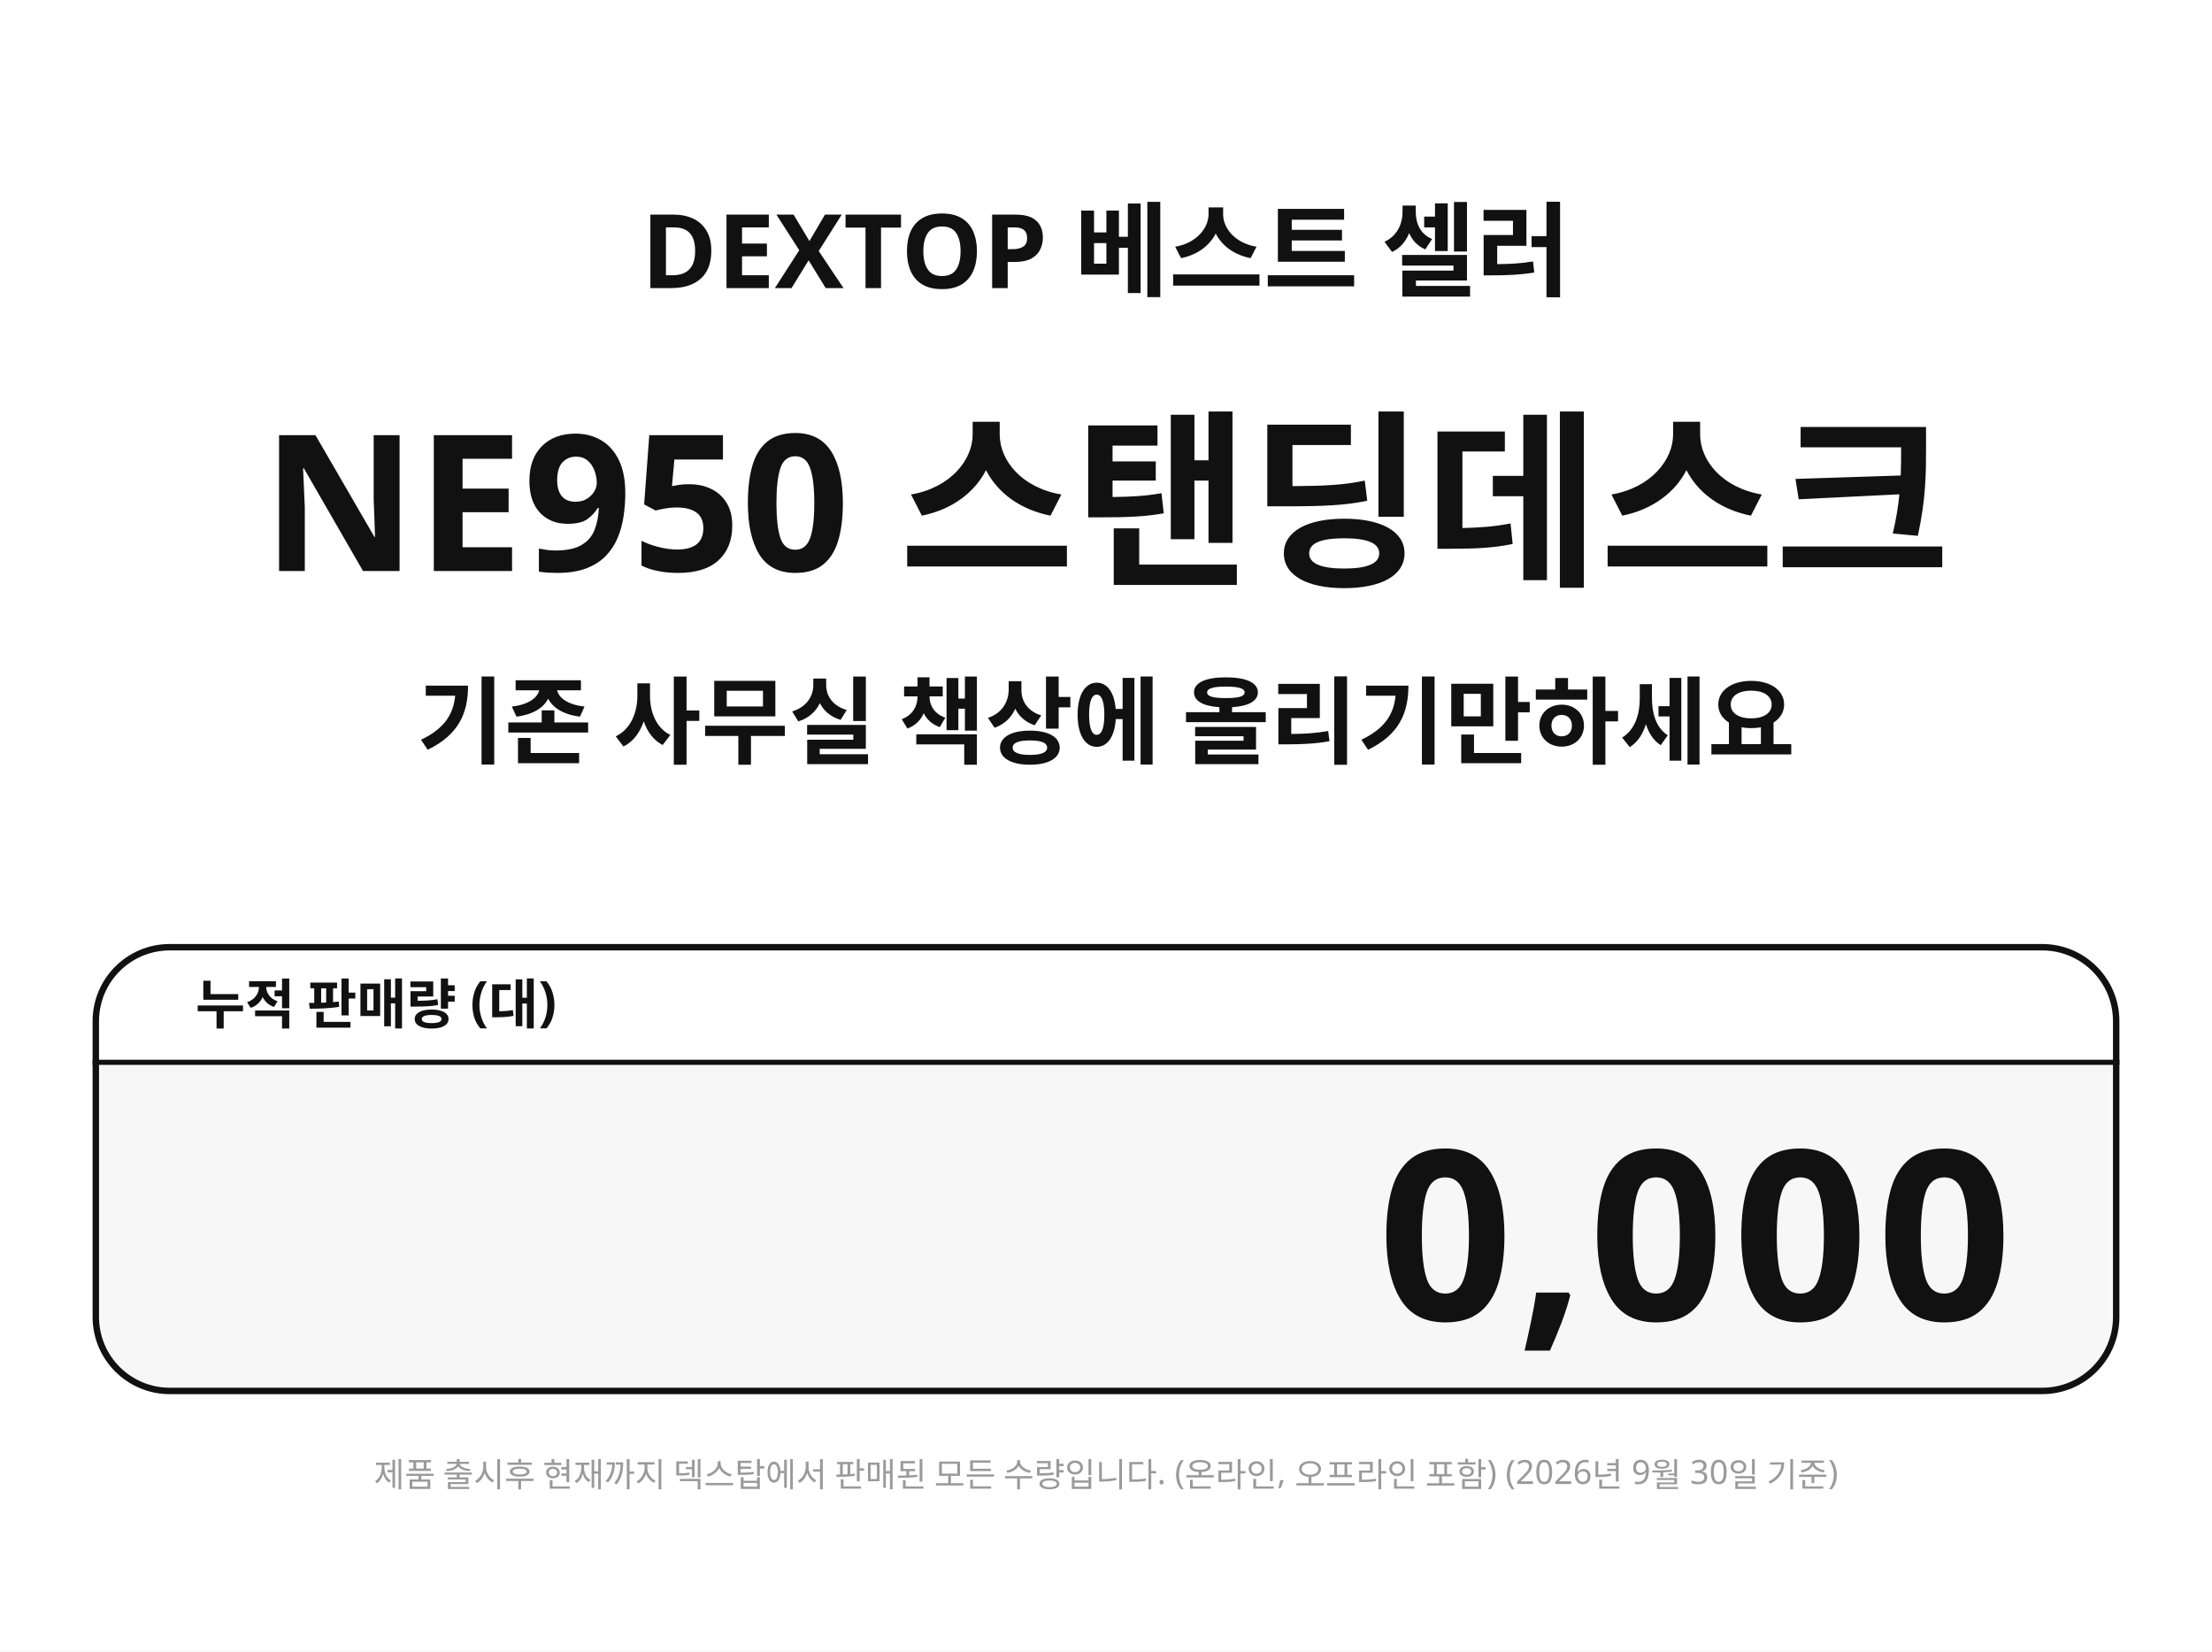
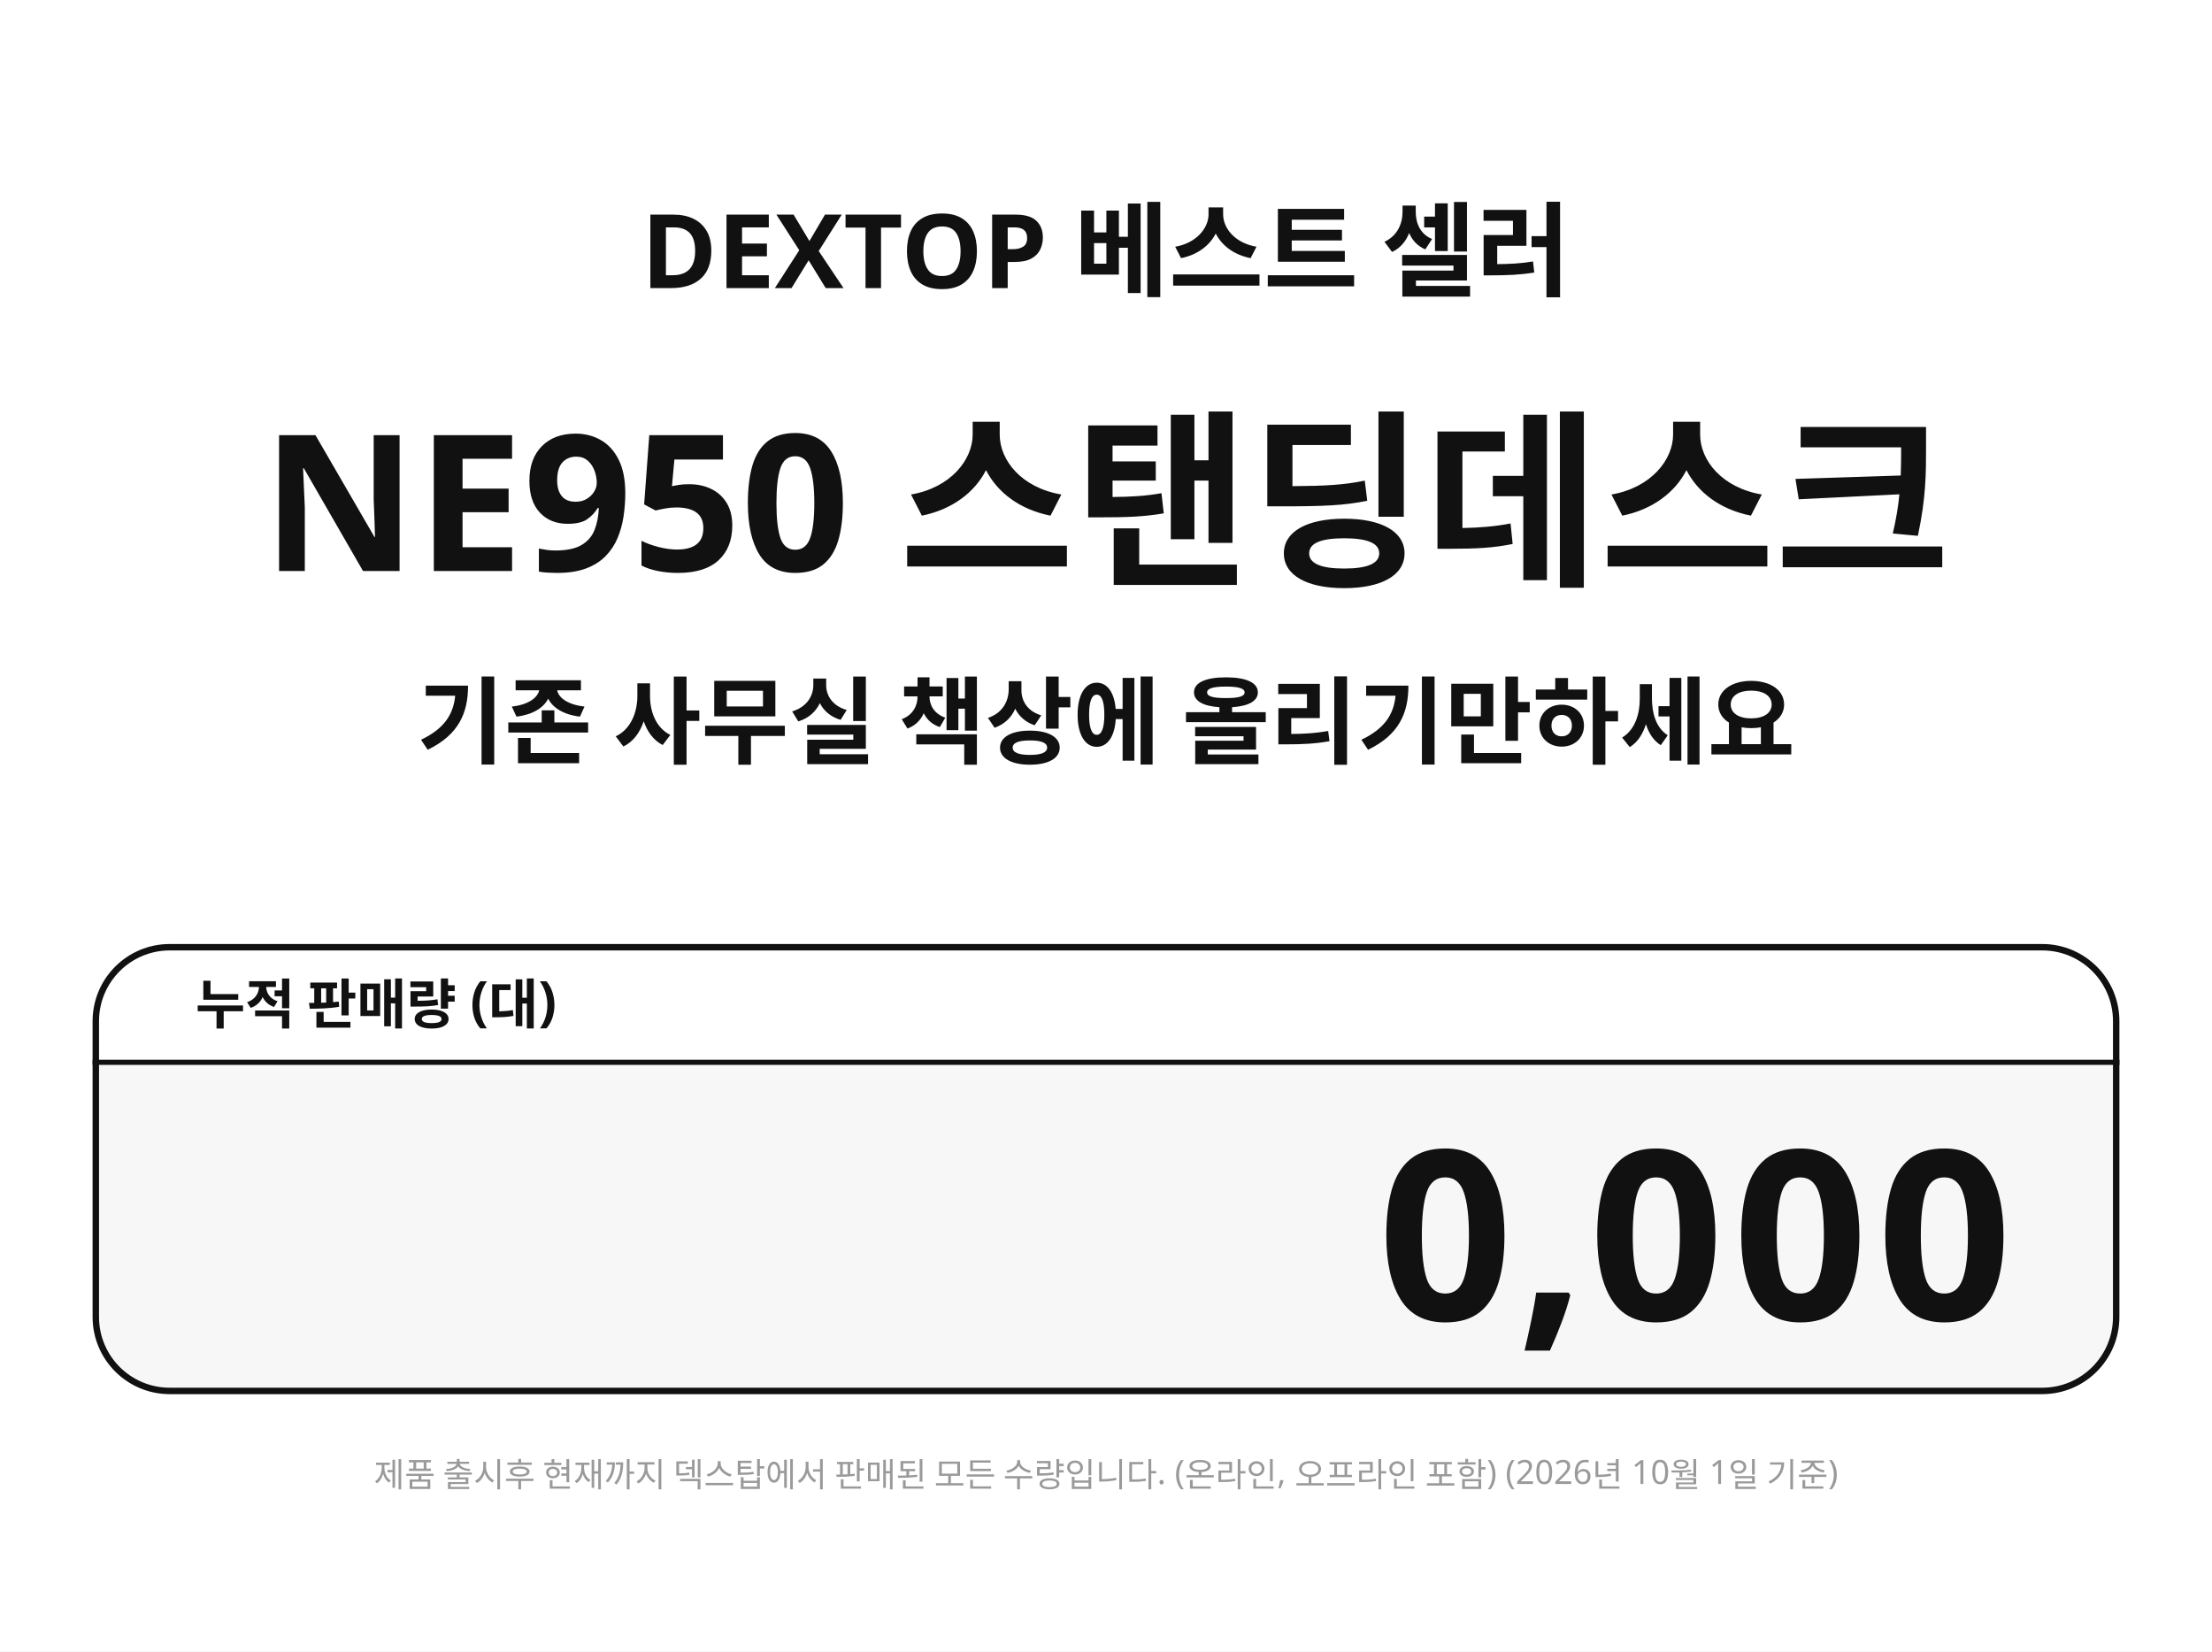
<svg xmlns="http://www.w3.org/2000/svg" width="860" height="642" viewBox="0 0 860 642" role="img">
  <defs>
    <clipPath id="odo-cell">
      <rect x="-32.0" y="-55.0" width="64" height="110" />
    </clipPath>
    <clipPath id="box-clip">
      <rect x="36" y="367" width="788" height="175" rx="30" ry="30" />
    </clipPath>
    <g id="odo">
      <text x="0" y="0" text-anchor="middle" dominant-baseline="central" font-family="'Pretendard','Malgun Gothic','Apple SD Gothic Neo',sans-serif" font-weight="900" font-size="92" fill="#111111">0</text>
      <text x="0" y="110" text-anchor="middle" dominant-baseline="central" font-family="'Pretendard','Malgun Gothic','Apple SD Gothic Neo',sans-serif" font-weight="900" font-size="92" fill="#111111">1</text>
      <text x="0" y="220" text-anchor="middle" dominant-baseline="central" font-family="'Pretendard','Malgun Gothic','Apple SD Gothic Neo',sans-serif" font-weight="900" font-size="92" fill="#111111">2</text>
      <text x="0" y="330" text-anchor="middle" dominant-baseline="central" font-family="'Pretendard','Malgun Gothic','Apple SD Gothic Neo',sans-serif" font-weight="900" font-size="92" fill="#111111">3</text>
      <text x="0" y="440" text-anchor="middle" dominant-baseline="central" font-family="'Pretendard','Malgun Gothic','Apple SD Gothic Neo',sans-serif" font-weight="900" font-size="92" fill="#111111">4</text>
      <text x="0" y="550" text-anchor="middle" dominant-baseline="central" font-family="'Pretendard','Malgun Gothic','Apple SD Gothic Neo',sans-serif" font-weight="900" font-size="92" fill="#111111">5</text>
      <text x="0" y="660" text-anchor="middle" dominant-baseline="central" font-family="'Pretendard','Malgun Gothic','Apple SD Gothic Neo',sans-serif" font-weight="900" font-size="92" fill="#111111">6</text>
      <text x="0" y="770" text-anchor="middle" dominant-baseline="central" font-family="'Pretendard','Malgun Gothic','Apple SD Gothic Neo',sans-serif" font-weight="900" font-size="92" fill="#111111">7</text>
      <text x="0" y="880" text-anchor="middle" dominant-baseline="central" font-family="'Pretendard','Malgun Gothic','Apple SD Gothic Neo',sans-serif" font-weight="900" font-size="92" fill="#111111">8</text>
      <text x="0" y="990" text-anchor="middle" dominant-baseline="central" font-family="'Pretendard','Malgun Gothic','Apple SD Gothic Neo',sans-serif" font-weight="900" font-size="92" fill="#111111">9</text>
      <text x="0" y="1100" text-anchor="middle" dominant-baseline="central" font-family="'Pretendard','Malgun Gothic','Apple SD Gothic Neo',sans-serif" font-weight="900" font-size="92" fill="#111111">0</text>
      <text x="0" y="1210" text-anchor="middle" dominant-baseline="central" font-family="'Pretendard','Malgun Gothic','Apple SD Gothic Neo',sans-serif" font-weight="900" font-size="92" fill="#111111">1</text>
      <text x="0" y="1320" text-anchor="middle" dominant-baseline="central" font-family="'Pretendard','Malgun Gothic','Apple SD Gothic Neo',sans-serif" font-weight="900" font-size="92" fill="#111111">2</text>
      <text x="0" y="1430" text-anchor="middle" dominant-baseline="central" font-family="'Pretendard','Malgun Gothic','Apple SD Gothic Neo',sans-serif" font-weight="900" font-size="92" fill="#111111">3</text>
      <text x="0" y="1540" text-anchor="middle" dominant-baseline="central" font-family="'Pretendard','Malgun Gothic','Apple SD Gothic Neo',sans-serif" font-weight="900" font-size="92" fill="#111111">4</text>
      <text x="0" y="1650" text-anchor="middle" dominant-baseline="central" font-family="'Pretendard','Malgun Gothic','Apple SD Gothic Neo',sans-serif" font-weight="900" font-size="92" fill="#111111">5</text>
      <text x="0" y="1760" text-anchor="middle" dominant-baseline="central" font-family="'Pretendard','Malgun Gothic','Apple SD Gothic Neo',sans-serif" font-weight="900" font-size="92" fill="#111111">6</text>
      <text x="0" y="1870" text-anchor="middle" dominant-baseline="central" font-family="'Pretendard','Malgun Gothic','Apple SD Gothic Neo',sans-serif" font-weight="900" font-size="92" fill="#111111">7</text>
      <text x="0" y="1980" text-anchor="middle" dominant-baseline="central" font-family="'Pretendard','Malgun Gothic','Apple SD Gothic Neo',sans-serif" font-weight="900" font-size="92" fill="#111111">8</text>
      <text x="0" y="2090" text-anchor="middle" dominant-baseline="central" font-family="'Pretendard','Malgun Gothic','Apple SD Gothic Neo',sans-serif" font-weight="900" font-size="92" fill="#111111">9</text>
      <text x="0" y="2200" text-anchor="middle" dominant-baseline="central" font-family="'Pretendard','Malgun Gothic','Apple SD Gothic Neo',sans-serif" font-weight="900" font-size="92" fill="#111111">0</text>
      <text x="0" y="2310" text-anchor="middle" dominant-baseline="central" font-family="'Pretendard','Malgun Gothic','Apple SD Gothic Neo',sans-serif" font-weight="900" font-size="92" fill="#111111">1</text>
      <text x="0" y="2420" text-anchor="middle" dominant-baseline="central" font-family="'Pretendard','Malgun Gothic','Apple SD Gothic Neo',sans-serif" font-weight="900" font-size="92" fill="#111111">2</text>
      <text x="0" y="2530" text-anchor="middle" dominant-baseline="central" font-family="'Pretendard','Malgun Gothic','Apple SD Gothic Neo',sans-serif" font-weight="900" font-size="92" fill="#111111">3</text>
      <text x="0" y="2640" text-anchor="middle" dominant-baseline="central" font-family="'Pretendard','Malgun Gothic','Apple SD Gothic Neo',sans-serif" font-weight="900" font-size="92" fill="#111111">4</text>
      <text x="0" y="2750" text-anchor="middle" dominant-baseline="central" font-family="'Pretendard','Malgun Gothic','Apple SD Gothic Neo',sans-serif" font-weight="900" font-size="92" fill="#111111">5</text>
      <text x="0" y="2860" text-anchor="middle" dominant-baseline="central" font-family="'Pretendard','Malgun Gothic','Apple SD Gothic Neo',sans-serif" font-weight="900" font-size="92" fill="#111111">6</text>
      <text x="0" y="2970" text-anchor="middle" dominant-baseline="central" font-family="'Pretendard','Malgun Gothic','Apple SD Gothic Neo',sans-serif" font-weight="900" font-size="92" fill="#111111">7</text>
      <text x="0" y="3080" text-anchor="middle" dominant-baseline="central" font-family="'Pretendard','Malgun Gothic','Apple SD Gothic Neo',sans-serif" font-weight="900" font-size="92" fill="#111111">8</text>
      <text x="0" y="3190" text-anchor="middle" dominant-baseline="central" font-family="'Pretendard','Malgun Gothic','Apple SD Gothic Neo',sans-serif" font-weight="900" font-size="92" fill="#111111">9</text>
      <text x="0" y="3300" text-anchor="middle" dominant-baseline="central" font-family="'Pretendard','Malgun Gothic','Apple SD Gothic Neo',sans-serif" font-weight="900" font-size="92" fill="#111111">0</text>
      <text x="0" y="3410" text-anchor="middle" dominant-baseline="central" font-family="'Pretendard','Malgun Gothic','Apple SD Gothic Neo',sans-serif" font-weight="900" font-size="92" fill="#111111">1</text>
      <text x="0" y="3520" text-anchor="middle" dominant-baseline="central" font-family="'Pretendard','Malgun Gothic','Apple SD Gothic Neo',sans-serif" font-weight="900" font-size="92" fill="#111111">2</text>
      <text x="0" y="3630" text-anchor="middle" dominant-baseline="central" font-family="'Pretendard','Malgun Gothic','Apple SD Gothic Neo',sans-serif" font-weight="900" font-size="92" fill="#111111">3</text>
      <text x="0" y="3740" text-anchor="middle" dominant-baseline="central" font-family="'Pretendard','Malgun Gothic','Apple SD Gothic Neo',sans-serif" font-weight="900" font-size="92" fill="#111111">4</text>
      <text x="0" y="3850" text-anchor="middle" dominant-baseline="central" font-family="'Pretendard','Malgun Gothic','Apple SD Gothic Neo',sans-serif" font-weight="900" font-size="92" fill="#111111">5</text>
      <text x="0" y="3960" text-anchor="middle" dominant-baseline="central" font-family="'Pretendard','Malgun Gothic','Apple SD Gothic Neo',sans-serif" font-weight="900" font-size="92" fill="#111111">6</text>
      <text x="0" y="4070" text-anchor="middle" dominant-baseline="central" font-family="'Pretendard','Malgun Gothic','Apple SD Gothic Neo',sans-serif" font-weight="900" font-size="92" fill="#111111">7</text>
      <text x="0" y="4180" text-anchor="middle" dominant-baseline="central" font-family="'Pretendard','Malgun Gothic','Apple SD Gothic Neo',sans-serif" font-weight="900" font-size="92" fill="#111111">8</text>
      <text x="0" y="4290" text-anchor="middle" dominant-baseline="central" font-family="'Pretendard','Malgun Gothic','Apple SD Gothic Neo',sans-serif" font-weight="900" font-size="92" fill="#111111">9</text>
      <text x="0" y="4400" text-anchor="middle" dominant-baseline="central" font-family="'Pretendard','Malgun Gothic','Apple SD Gothic Neo',sans-serif" font-weight="900" font-size="92" fill="#111111">0</text>
      <text x="0" y="4510" text-anchor="middle" dominant-baseline="central" font-family="'Pretendard','Malgun Gothic','Apple SD Gothic Neo',sans-serif" font-weight="900" font-size="92" fill="#111111">1</text>
      <text x="0" y="4620" text-anchor="middle" dominant-baseline="central" font-family="'Pretendard','Malgun Gothic','Apple SD Gothic Neo',sans-serif" font-weight="900" font-size="92" fill="#111111">2</text>
      <text x="0" y="4730" text-anchor="middle" dominant-baseline="central" font-family="'Pretendard','Malgun Gothic','Apple SD Gothic Neo',sans-serif" font-weight="900" font-size="92" fill="#111111">3</text>
      <text x="0" y="4840" text-anchor="middle" dominant-baseline="central" font-family="'Pretendard','Malgun Gothic','Apple SD Gothic Neo',sans-serif" font-weight="900" font-size="92" fill="#111111">4</text>
      <text x="0" y="4950" text-anchor="middle" dominant-baseline="central" font-family="'Pretendard','Malgun Gothic','Apple SD Gothic Neo',sans-serif" font-weight="900" font-size="92" fill="#111111">5</text>
      <text x="0" y="5060" text-anchor="middle" dominant-baseline="central" font-family="'Pretendard','Malgun Gothic','Apple SD Gothic Neo',sans-serif" font-weight="900" font-size="92" fill="#111111">6</text>
      <text x="0" y="5170" text-anchor="middle" dominant-baseline="central" font-family="'Pretendard','Malgun Gothic','Apple SD Gothic Neo',sans-serif" font-weight="900" font-size="92" fill="#111111">7</text>
      <text x="0" y="5280" text-anchor="middle" dominant-baseline="central" font-family="'Pretendard','Malgun Gothic','Apple SD Gothic Neo',sans-serif" font-weight="900" font-size="92" fill="#111111">8</text>
      <text x="0" y="5390" text-anchor="middle" dominant-baseline="central" font-family="'Pretendard','Malgun Gothic','Apple SD Gothic Neo',sans-serif" font-weight="900" font-size="92" fill="#111111">9</text>
      <text x="0" y="5500" text-anchor="middle" dominant-baseline="central" font-family="'Pretendard','Malgun Gothic','Apple SD Gothic Neo',sans-serif" font-weight="900" font-size="92" fill="#111111">0</text>
      <text x="0" y="5610" text-anchor="middle" dominant-baseline="central" font-family="'Pretendard','Malgun Gothic','Apple SD Gothic Neo',sans-serif" font-weight="900" font-size="92" fill="#111111">1</text>
      <text x="0" y="5720" text-anchor="middle" dominant-baseline="central" font-family="'Pretendard','Malgun Gothic','Apple SD Gothic Neo',sans-serif" font-weight="900" font-size="92" fill="#111111">2</text>
      <text x="0" y="5830" text-anchor="middle" dominant-baseline="central" font-family="'Pretendard','Malgun Gothic','Apple SD Gothic Neo',sans-serif" font-weight="900" font-size="92" fill="#111111">3</text>
      <text x="0" y="5940" text-anchor="middle" dominant-baseline="central" font-family="'Pretendard','Malgun Gothic','Apple SD Gothic Neo',sans-serif" font-weight="900" font-size="92" fill="#111111">4</text>
      <text x="0" y="6050" text-anchor="middle" dominant-baseline="central" font-family="'Pretendard','Malgun Gothic','Apple SD Gothic Neo',sans-serif" font-weight="900" font-size="92" fill="#111111">5</text>
      <text x="0" y="6160" text-anchor="middle" dominant-baseline="central" font-family="'Pretendard','Malgun Gothic','Apple SD Gothic Neo',sans-serif" font-weight="900" font-size="92" fill="#111111">6</text>
      <text x="0" y="6270" text-anchor="middle" dominant-baseline="central" font-family="'Pretendard','Malgun Gothic','Apple SD Gothic Neo',sans-serif" font-weight="900" font-size="92" fill="#111111">7</text>
      <text x="0" y="6380" text-anchor="middle" dominant-baseline="central" font-family="'Pretendard','Malgun Gothic','Apple SD Gothic Neo',sans-serif" font-weight="900" font-size="92" fill="#111111">8</text>
      <text x="0" y="6490" text-anchor="middle" dominant-baseline="central" font-family="'Pretendard','Malgun Gothic','Apple SD Gothic Neo',sans-serif" font-weight="900" font-size="92" fill="#111111">9</text>
    </g>
  </defs>
  <rect x="0" y="0" width="860" height="642" fill="#ffffff" />
  <text x="430.0" y="112" text-anchor="middle" font-family="'Pretendard','Malgun Gothic','Apple SD Gothic Neo',sans-serif" font-weight="800" font-size="40" fill="#111111">DEXTOP 베스트 셀러</text>
  <text x="430.0" y="222" text-anchor="middle" font-family="'Pretendard','Malgun Gothic','Apple SD Gothic Neo',sans-serif" font-weight="800" font-size="74" fill="#111111">NE950 스탠딩데스크</text>
  <text x="430.0" y="294" text-anchor="middle" font-family="'Pretendard','Malgun Gothic','Apple SD Gothic Neo',sans-serif" font-weight="700" font-size="37" fill="#111111">기존 사무실 책상에 올리기만하세요</text>
  <g clip-path="url(#box-clip)">
    <rect x="36" y="367" width="788" height="175" fill="#F7F7F7" />
    <rect x="36" y="367" width="788" height="46" fill="#ffffff" />
    <line x1="36" y1="413" x2="824" y2="413" stroke="#111111" stroke-width="2" />
  </g>
  <rect x="37.25" y="368.25" width="785.5" height="172.5" rx="28.75" ry="28.75" fill="none" stroke="#111111" stroke-width="2.5" />
  <text x="76" y="398" font-family="'Pretendard','Malgun Gothic','Apple SD Gothic Neo',sans-serif" font-weight="700" font-size="21" fill="#111111">누적 판매량 (대)</text>
  <g transform="translate(562.00,477.50) scale(1)">
    <g clip-path="url(#odo-cell)">
      <use href="#odo">
        <animateTransform attributeName="transform" type="translate" calcMode="spline" keyTimes="0;0.186;1" keySplines="0.12 0.9 0.2 1;0 0 1 1" values="0 0;0 -2750;0 -2750" dur="6.4s" repeatCount="indefinite" />
      </use>
    </g>
  </g>
  <text x="603.00" y="477.50" text-anchor="middle" dominant-baseline="central" font-family="'Pretendard','Malgun Gothic','Apple SD Gothic Neo',sans-serif" font-weight="900" font-size="92.00" fill="#111111">,</text>
  <g transform="translate(644.00,477.50) scale(1)">
    <g clip-path="url(#odo-cell)">
      <use href="#odo">
        <animateTransform attributeName="transform" type="translate" calcMode="spline" keyTimes="0;0.223;1" keySplines="0.12 0.9 0.2 1;0 0 1 1" values="0 0;0 -3850;0 -3850" dur="6.4s" repeatCount="indefinite" />
      </use>
    </g>
  </g>
  <g transform="translate(700.00,477.50) scale(1)">
    <g clip-path="url(#odo-cell)">
      <use href="#odo">
-         <animateTransform attributeName="transform" type="translate" calcMode="spline" keyTimes="0;0.260;1" keySplines="0.12 0.9 0.2 1;0 0 1 1" values="0 0;0 -5280;0 -5280" dur="6.4s" repeatCount="indefinite" />
+         <animateTransform attributeName="transform" type="translate" calcMode="spline" keyTimes="0;0.260;1" keySplines="0.12 0.9 0.2 1;0 0 1 1" values="0 0;0 -5390;0 -5390" dur="6.4s" repeatCount="indefinite" />
      </use>
    </g>
  </g>
  <g transform="translate(756.00,477.50) scale(1)">
    <g clip-path="url(#odo-cell)">
      <use href="#odo">
-         <animateTransform attributeName="transform" type="translate" calcMode="spline" keyTimes="0;0.297;1" keySplines="0.12 0.9 0.2 1;0 0 1 1" values="0 0;0 -6490;0 -6490" dur="6.4s" repeatCount="indefinite" />
+         <animateTransform attributeName="transform" type="translate" calcMode="spline" keyTimes="0;0.297;1" keySplines="0.12 0.9 0.2 1;0 0 1 1" values="0 0;0 -5830;0 -5830" dur="6.4s" repeatCount="indefinite" />
      </use>
    </g>
  </g>
-   <text x="430.0" y="578" text-anchor="middle" font-family="'Pretendard','Malgun Gothic','Apple SD Gothic Neo',sans-serif" font-weight="400" font-size="13" fill="#9A9A9A">제품 출시후 현재까지 덱스탑에서 판매된 모든 수량입니다. (온라인, 오프라인 포함) (2026년 9월 30일 기준)</text>
+   <text x="430.0" y="578" text-anchor="middle" font-family="'Pretendard','Malgun Gothic','Apple SD Gothic Neo',sans-serif" font-weight="400" font-size="13" fill="#9A9A9A">제품 출시후 현재까지 덱스탑에서 판매된 모든 수량입니다. (온라인, 오프라인 포함) (2026년 10월 1일 기준)</text>
</svg>
